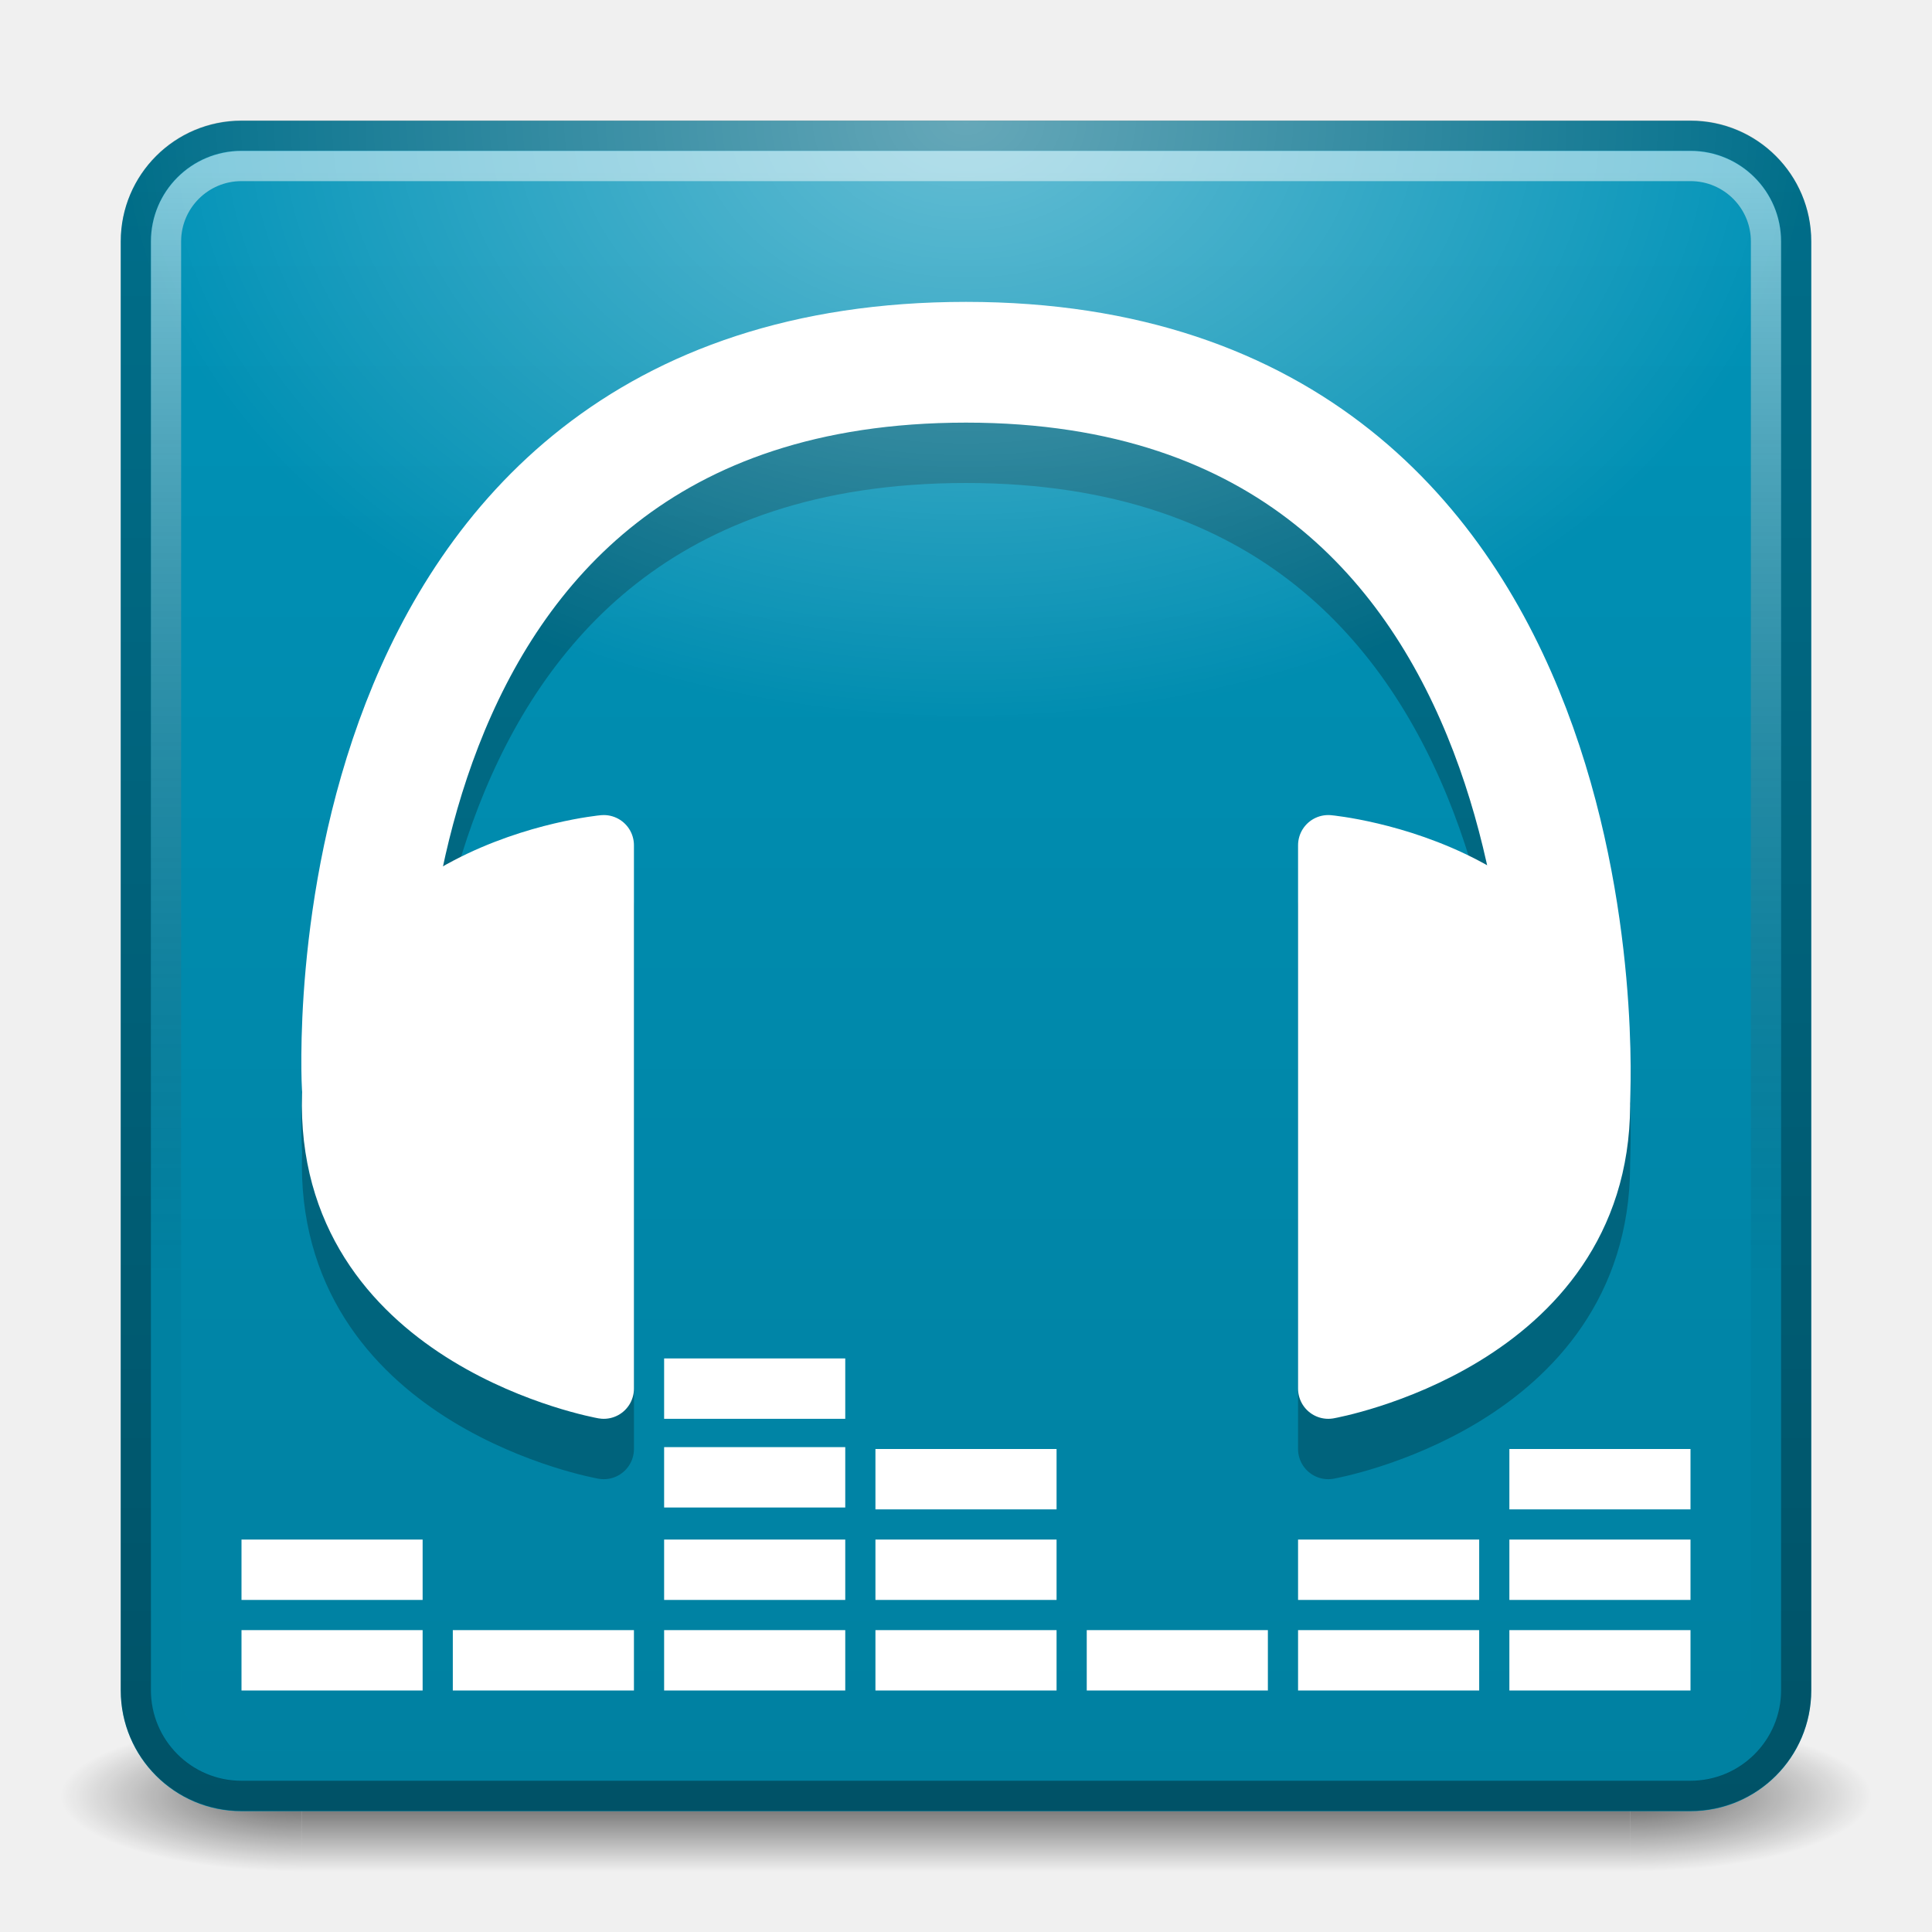
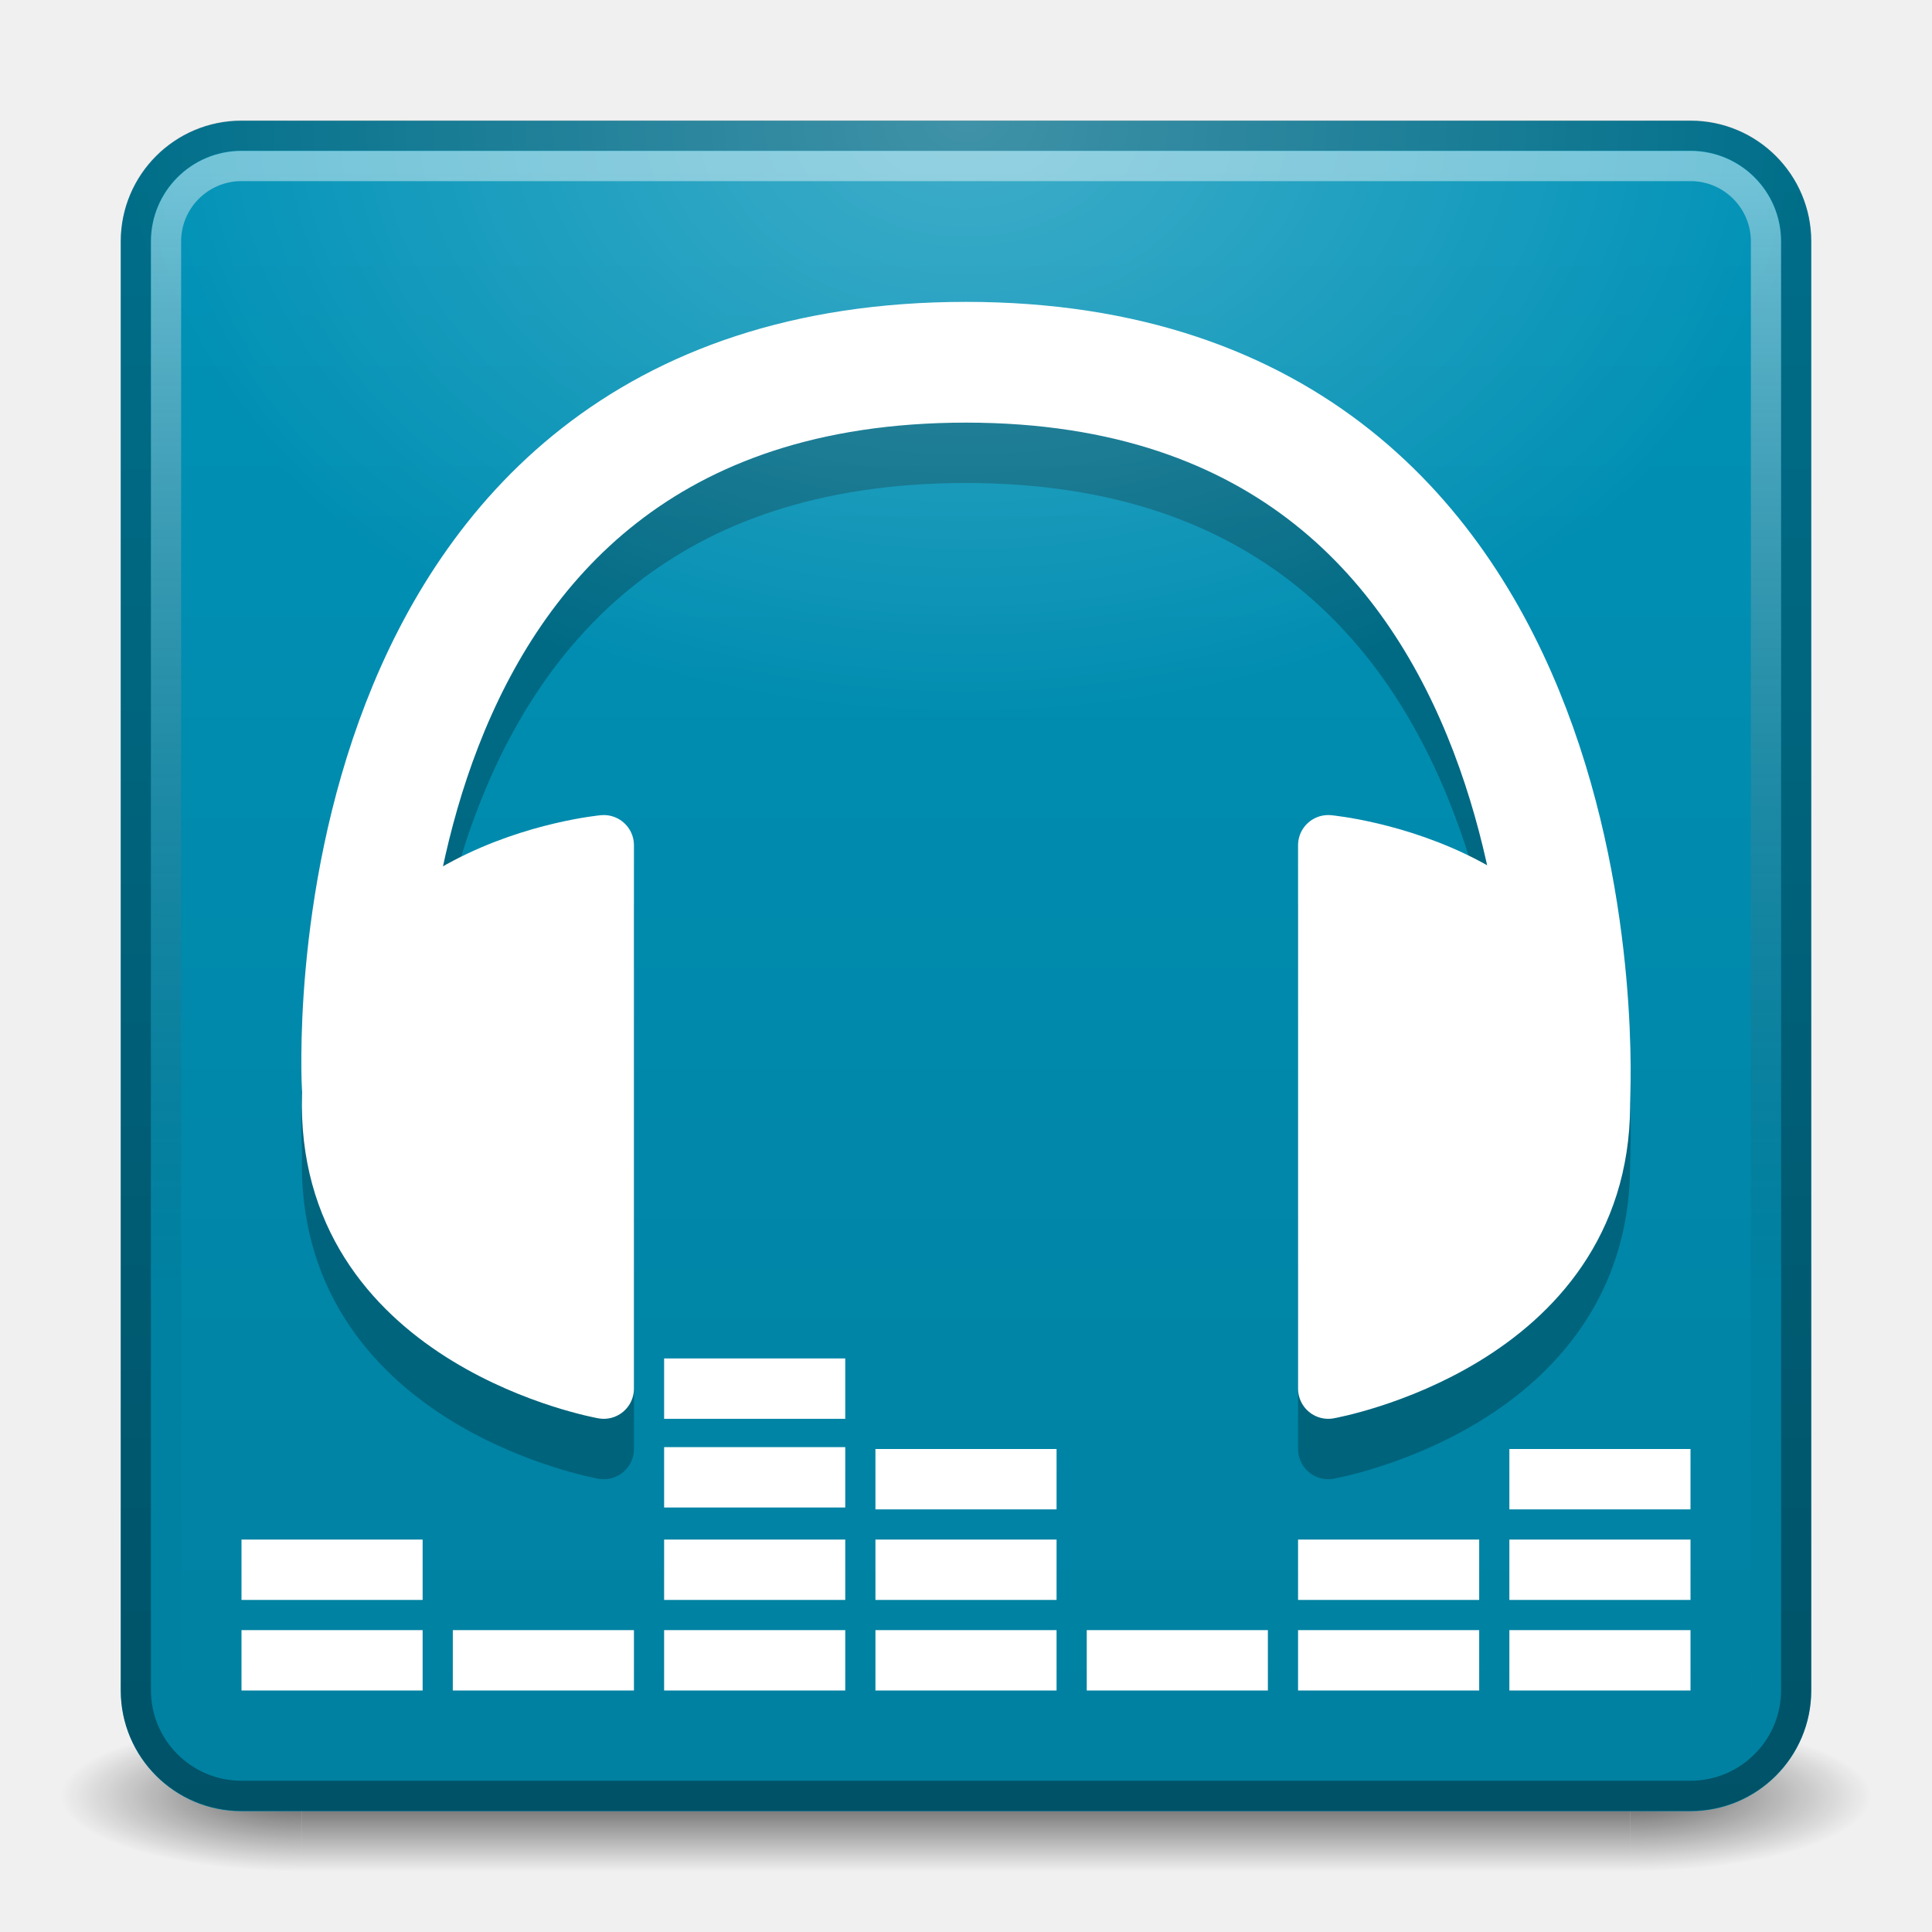
<svg xmlns="http://www.w3.org/2000/svg" xmlns:xlink="http://www.w3.org/1999/xlink" width="64" height="64" viewBox="0 0 64 64" id="svg2" version="1.1">
  <defs id="defs4">
    <linearGradient id="linearGradient4201">
      <stop id="stop4204" offset="0" style="stop-color:#000000;stop-opacity:0.6" />
      <stop id="stop4206" offset="1" style="stop-color:#000000;stop-opacity:0" />
    </linearGradient>
    <linearGradient id="linearGradient4194">
      <stop id="stop4196" offset="0" style="stop-color:#000000;stop-opacity:0.6" />
      <stop id="stop4199" offset="1" style="stop-color:#000000;stop-opacity:0" />
    </linearGradient>
    <linearGradient id="linearGradient4207">
      <stop style="stop-color:#000000;stop-opacity:0.125" offset="0" id="stop4209" />
      <stop style="stop-color:#000000;stop-opacity:0" offset="1" id="stop4211" />
    </linearGradient>
    <linearGradient id="linearGradient4199">
      <stop id="stop4201" offset="0" style="stop-color:#000000;stop-opacity:0.125" />
-       <stop id="stop4203" offset="1" style="stop-color:#ffffff;stop-opacity:0.502" />
+       <stop id="stop4203" offset="1" style="stop-color:#ffffff;stop-opacity:0.439" />
    </linearGradient>
    <linearGradient id="linearGradient4187">
      <stop style="stop-color:#000000;stop-opacity:0.439" offset="0" id="stop4189" />
      <stop style="stop-color:#000000;stop-opacity:0.251" offset="1" id="stop4191" />
    </linearGradient>
    <linearGradient xlink:href="#linearGradient4187" id="linearGradient4193" x1="32" y1="1048" x2="32" y2="993" gradientUnits="userSpaceOnUse" />
    <linearGradient xlink:href="#linearGradient4199" id="linearGradient4197" gradientUnits="userSpaceOnUse" x1="32" y1="1030" x2="32" y2="993" gradientTransform="translate(0,1.008766)" />
    <linearGradient xlink:href="#linearGradient4207" id="linearGradient4213" x1="32" y1="1046" x2="32" y2="993" gradientUnits="userSpaceOnUse" />
    <filter style="color-interpolation-filters:sRGB;" id="filter4441">
      <feFlood flood-opacity="0.498" flood-color="rgb(0,0,0)" result="flood" id="feFlood4443" />
      <feComposite in="flood" in2="SourceGraphic" operator="in" result="composite1" id="feComposite4445" />
      <feGaussianBlur in="composite1" stdDeviation="1" result="blur" id="feGaussianBlur4447" />
      <feOffset dx="1.38778e-16" dy="1" result="offset" id="feOffset4449" />
      <feComposite in="SourceGraphic" in2="offset" operator="over" result="composite2" id="feComposite4451" />
    </filter>
    <radialGradient xlink:href="#linearGradient4201" id="radialGradient4230" cx="56" cy="60" fx="56" fy="60" r="3" gradientTransform="matrix(2.666667,0,0,0.8333333,-95.33333,9.499998)" gradientUnits="userSpaceOnUse" />
    <radialGradient xlink:href="#linearGradient4194" id="radialGradient4208" cx="9" cy="60" fx="9" fy="60" r="4" gradientTransform="matrix(-2,0,0,-0.625,28,97)" gradientUnits="userSpaceOnUse" />
    <linearGradient xlink:href="#linearGradient4189" id="linearGradient4196" x1="32" y1="58" x2="32" y2="62" gradientUnits="userSpaceOnUse" gradientTransform="matrix(0.9565217,0,0,1.25,1.391304,-15.5)" />
    <linearGradient id="linearGradient4189">
      <stop style="stop-color:#000000;stop-opacity:0" offset="0" id="stop4192" />
      <stop id="stop4198" offset="0.5" style="stop-color:#000000;stop-opacity:0.6" />
      <stop style="stop-color:#000000;stop-opacity:0;" offset="1" id="stop4194" />
    </linearGradient>
    <radialGradient xlink:href="#linearGradient4203" id="radialGradient4209" cx="32" cy="-7" fx="32" fy="-7" r="28" gradientTransform="matrix(1,0,0,0.7142857,4.0063477e-7,9)" gradientUnits="userSpaceOnUse" />
    <linearGradient id="linearGradient4203">
-       <stop style="stop-color:#ffffff;stop-opacity:0.4" offset="0" id="stop4205" />
+       <stop style="stop-color:#ffffff;stop-opacity:0.25" offset="0" id="stop4205" />
      <stop style="stop-color:#ffffff;stop-opacity:0" offset="1" id="stop4207" />
    </linearGradient>
  </defs>
  <g id="layer3">
    <rect style="opacity:1;fill:url(#linearGradient4196);fill-opacity:1;stroke:none;stroke-width:1;stroke-miterlimit:4;stroke-dasharray:none;stroke-opacity:0.251" id="rect4187" width="44" height="5" x="10" y="57" ry="0" />
    <rect style="opacity:1;fill:url(#radialGradient4208);fill-opacity:1;stroke:none;stroke-width:1;stroke-miterlimit:4;stroke-dasharray:none;stroke-opacity:0.251" id="rect4200" width="8" height="5" x="2" y="57" />
    <rect style="opacity:1;fill:url(#radialGradient4230);fill-opacity:1;stroke:none;stroke-width:1;stroke-miterlimit:4;stroke-dasharray:none;stroke-opacity:0.251" id="rect4222" width="8" height="5" x="54" y="57" />
  </g>
  <g id="layer1" transform="translate(0,-988.3622)">
    <rect style="opacity:1;fill:#0093b8;fill-opacity:1;stroke:none;stroke-width:1;stroke-miterlimit:4;stroke-dasharray:none;stroke-opacity:1" id="rect4155" width="56" height="56" x="4" y="992.362" rx="4" ry="4" />
    <rect ry="3.5" rx="3.5" y="992.853" x="4.5" height="55" width="55" id="rect4157" style="opacity:1;fill:none;fill-opacity:1;stroke:url(#linearGradient4193);stroke-width:1;stroke-miterlimit:4;stroke-dasharray:none;stroke-opacity:1" />
    <rect style="opacity:1;fill:none;fill-opacity:1;stroke:url(#linearGradient4197);stroke-width:1;stroke-miterlimit:4;stroke-dasharray:none;stroke-opacity:1" id="rect4195" width="53" height="53" x="5.5" y="993.862" rx="2.5" ry="2.5" />
    <rect ry="2" rx="2" y="994.362" x="6" height="52" width="52" id="rect4205" style="opacity:1;fill:url(#linearGradient4213);fill-opacity:1;stroke:none;stroke-width:1;stroke-miterlimit:4;stroke-dasharray:none;stroke-opacity:1" />
  </g>
  <g id="layer2">
    <rect style="fill:#ffffff;fill-opacity:1;stroke:#ffffff;stroke-width:0;stroke-linecap:round;stroke-linejoin:miter;stroke-miterlimit:4;stroke-dasharray:none;stroke-opacity:1" id="rect4198" width="6" height="2" x="22" y="54" ry="0" rx="0" />
    <rect rx="0" ry="0" y="51" x="22" height="2" width="6" id="rect4201" style="fill:#ffffff;fill-opacity:1;stroke:#ffffff;stroke-width:0;stroke-linecap:round;stroke-linejoin:miter;stroke-miterlimit:4;stroke-dasharray:none;stroke-opacity:1" />
    <rect style="fill:#ffffff;fill-opacity:1;stroke:#ffffff;stroke-width:0;stroke-linecap:round;stroke-linejoin:miter;stroke-miterlimit:4;stroke-dasharray:none;stroke-opacity:1" id="rect4203" width="6" height="2" x="22" y="47.938" ry="0" rx="0" />
    <rect rx="0" ry="0" y="45" x="22" height="2" width="6" id="rect4206" style="fill:#ffffff;fill-opacity:1;stroke:#ffffff;stroke-width:0;stroke-linecap:round;stroke-linejoin:miter;stroke-miterlimit:4;stroke-dasharray:none;stroke-opacity:1" />
    <rect style="fill:#ffffff;fill-opacity:1;stroke:#ffffff;stroke-width:0;stroke-linecap:round;stroke-linejoin:miter;stroke-miterlimit:4;stroke-dasharray:none;stroke-opacity:1" id="rect4208" width="6" height="2" x="29" y="54" ry="0" rx="0" />
    <rect rx="0" ry="0" y="51" x="29" height="2" width="6" id="rect4210" style="fill:#ffffff;fill-opacity:1;stroke:#ffffff;stroke-width:0;stroke-linecap:round;stroke-linejoin:miter;stroke-miterlimit:4;stroke-dasharray:none;stroke-opacity:1" />
    <rect style="fill:#ffffff;fill-opacity:1;stroke:#ffffff;stroke-width:0;stroke-linecap:round;stroke-linejoin:miter;stroke-miterlimit:4;stroke-dasharray:none;stroke-opacity:1" id="rect4212" width="6" height="2" x="29" y="48" ry="0" rx="0" />
    <rect rx="0" ry="0" y="54" x="36" height="2" width="6" id="rect4214" style="fill:#ffffff;fill-opacity:1;stroke:#ffffff;stroke-width:0;stroke-linecap:round;stroke-linejoin:miter;stroke-miterlimit:4;stroke-dasharray:none;stroke-opacity:1" />
    <rect style="fill:#ffffff;fill-opacity:1;stroke:#ffffff;stroke-width:0;stroke-linecap:round;stroke-linejoin:miter;stroke-miterlimit:4;stroke-dasharray:none;stroke-opacity:1" id="rect4216" width="6" height="2" x="15" y="54" ry="0" rx="0" />
    <rect rx="0" ry="0" y="54" x="8" height="2" width="6" id="rect4218" style="fill:#ffffff;fill-opacity:1;stroke:#ffffff;stroke-width:0;stroke-linecap:round;stroke-linejoin:miter;stroke-miterlimit:4;stroke-dasharray:none;stroke-opacity:1" />
    <rect style="fill:#ffffff;fill-opacity:1;stroke:#ffffff;stroke-width:0;stroke-linecap:round;stroke-linejoin:miter;stroke-miterlimit:4;stroke-dasharray:none;stroke-opacity:1" id="rect4220" width="6" height="2" x="8" y="51" ry="0" rx="0" />
    <rect rx="0" ry="0" y="54" x="43" height="2" width="6" id="rect4223" style="fill:#ffffff;fill-opacity:1;stroke:#ffffff;stroke-width:0;stroke-linecap:round;stroke-linejoin:miter;stroke-miterlimit:4;stroke-dasharray:none;stroke-opacity:1" />
    <rect style="fill:#ffffff;fill-opacity:1;stroke:#ffffff;stroke-width:0;stroke-linecap:round;stroke-linejoin:miter;stroke-miterlimit:4;stroke-dasharray:none;stroke-opacity:1" id="rect4225" width="6" height="2" x="50" y="54" ry="0" rx="0" />
    <rect rx="0" ry="0" y="51" x="50" height="2" width="6" id="rect4227" style="fill:#ffffff;fill-opacity:1;stroke:#ffffff;stroke-width:0;stroke-linecap:round;stroke-linejoin:miter;stroke-miterlimit:4;stroke-dasharray:none;stroke-opacity:1" />
    <rect style="fill:#ffffff;fill-opacity:1;stroke:#ffffff;stroke-width:0;stroke-linecap:round;stroke-linejoin:miter;stroke-miterlimit:4;stroke-dasharray:none;stroke-opacity:1" id="rect4229" width="6" height="2" x="50" y="48" ry="0" rx="0" />
    <rect rx="0" ry="0" y="51" x="43" height="2" width="6" id="rect4231" style="fill:#ffffff;fill-opacity:1;stroke:#ffffff;stroke-width:0;stroke-linecap:round;stroke-linejoin:miter;stroke-miterlimit:4;stroke-dasharray:none;stroke-opacity:1" />
    <g id="g4240" transform="translate(0,2)" style="stroke:#000000;stroke-opacity:1;opacity:0.25">
      <path style="fill:#ffffff;fill-opacity:1;fill-rule:evenodd;stroke:#000000;stroke-width:2;stroke-linecap:butt;stroke-linejoin:round;stroke-miterlimit:4;stroke-dasharray:none;stroke-opacity:1" d="m 20,28 0,18 C 20,46 11.03,44.413 11,36.625 10.97,28.837 20,28 20,28 Z" id="path4242" />
      <path style="fill:none;fill-rule:evenodd;stroke:#000000;stroke-width:4;stroke-linecap:round;stroke-linejoin:miter;stroke-miterlimit:4;stroke-dasharray:none;stroke-opacity:1" d="m 12,36 c 0,0 -1.376,-24 20,-24 21.376,0 20,24.375 20,24.375" id="path4244" />
      <path id="path4246" d="m 44,28 0,18 c 0,0 8.97,-1.587 9,-9.375 0.03,-7.788 -9,-8.625 -9,-8.625 z" style="fill:#ffffff;fill-opacity:1;fill-rule:evenodd;stroke:#000000;stroke-width:2;stroke-linecap:butt;stroke-linejoin:round;stroke-miterlimit:4;stroke-dasharray:none;stroke-opacity:1" />
    </g>
    <g id="g4235">
      <path id="path4187" d="m 20,28 0,18 C 20,46 11.03,44.413 11,36.625 10.97,28.837 20,28 20,28 Z" style="fill:#ffffff;fill-opacity:1;fill-rule:evenodd;stroke:#ffffff;stroke-width:2;stroke-linecap:butt;stroke-linejoin:round;stroke-miterlimit:4;stroke-dasharray:none;stroke-opacity:1" />
      <path id="path4191" d="m 12,36 c 0,0 -1.376,-24 20,-24 21.376,0 20,24.375 20,24.375" style="fill:none;fill-rule:evenodd;stroke:#ffffff;stroke-width:4;stroke-linecap:round;stroke-linejoin:miter;stroke-miterlimit:4;stroke-dasharray:none;stroke-opacity:1" />
      <path style="fill:#ffffff;fill-opacity:1;fill-rule:evenodd;stroke:#ffffff;stroke-width:2;stroke-linecap:butt;stroke-linejoin:round;stroke-miterlimit:4;stroke-dasharray:none;stroke-opacity:1" d="m 44,28 0,18 c 0,0 8.97,-1.587 9,-9.375 0.03,-7.788 -9,-8.625 -9,-8.625 z" id="path4233" />
    </g>
  </g>
  <g id="layer4" style="display:inline">
    <rect style="opacity:1;fill:url(#radialGradient4209);fill-opacity:1;fill-rule:evenodd;stroke:none;stroke-width:1px;stroke-linecap:butt;stroke-linejoin:miter;stroke-opacity:1" id="rect3384" width="56" height="20" x="4" y="4" ry="4" />
  </g>
</svg>
